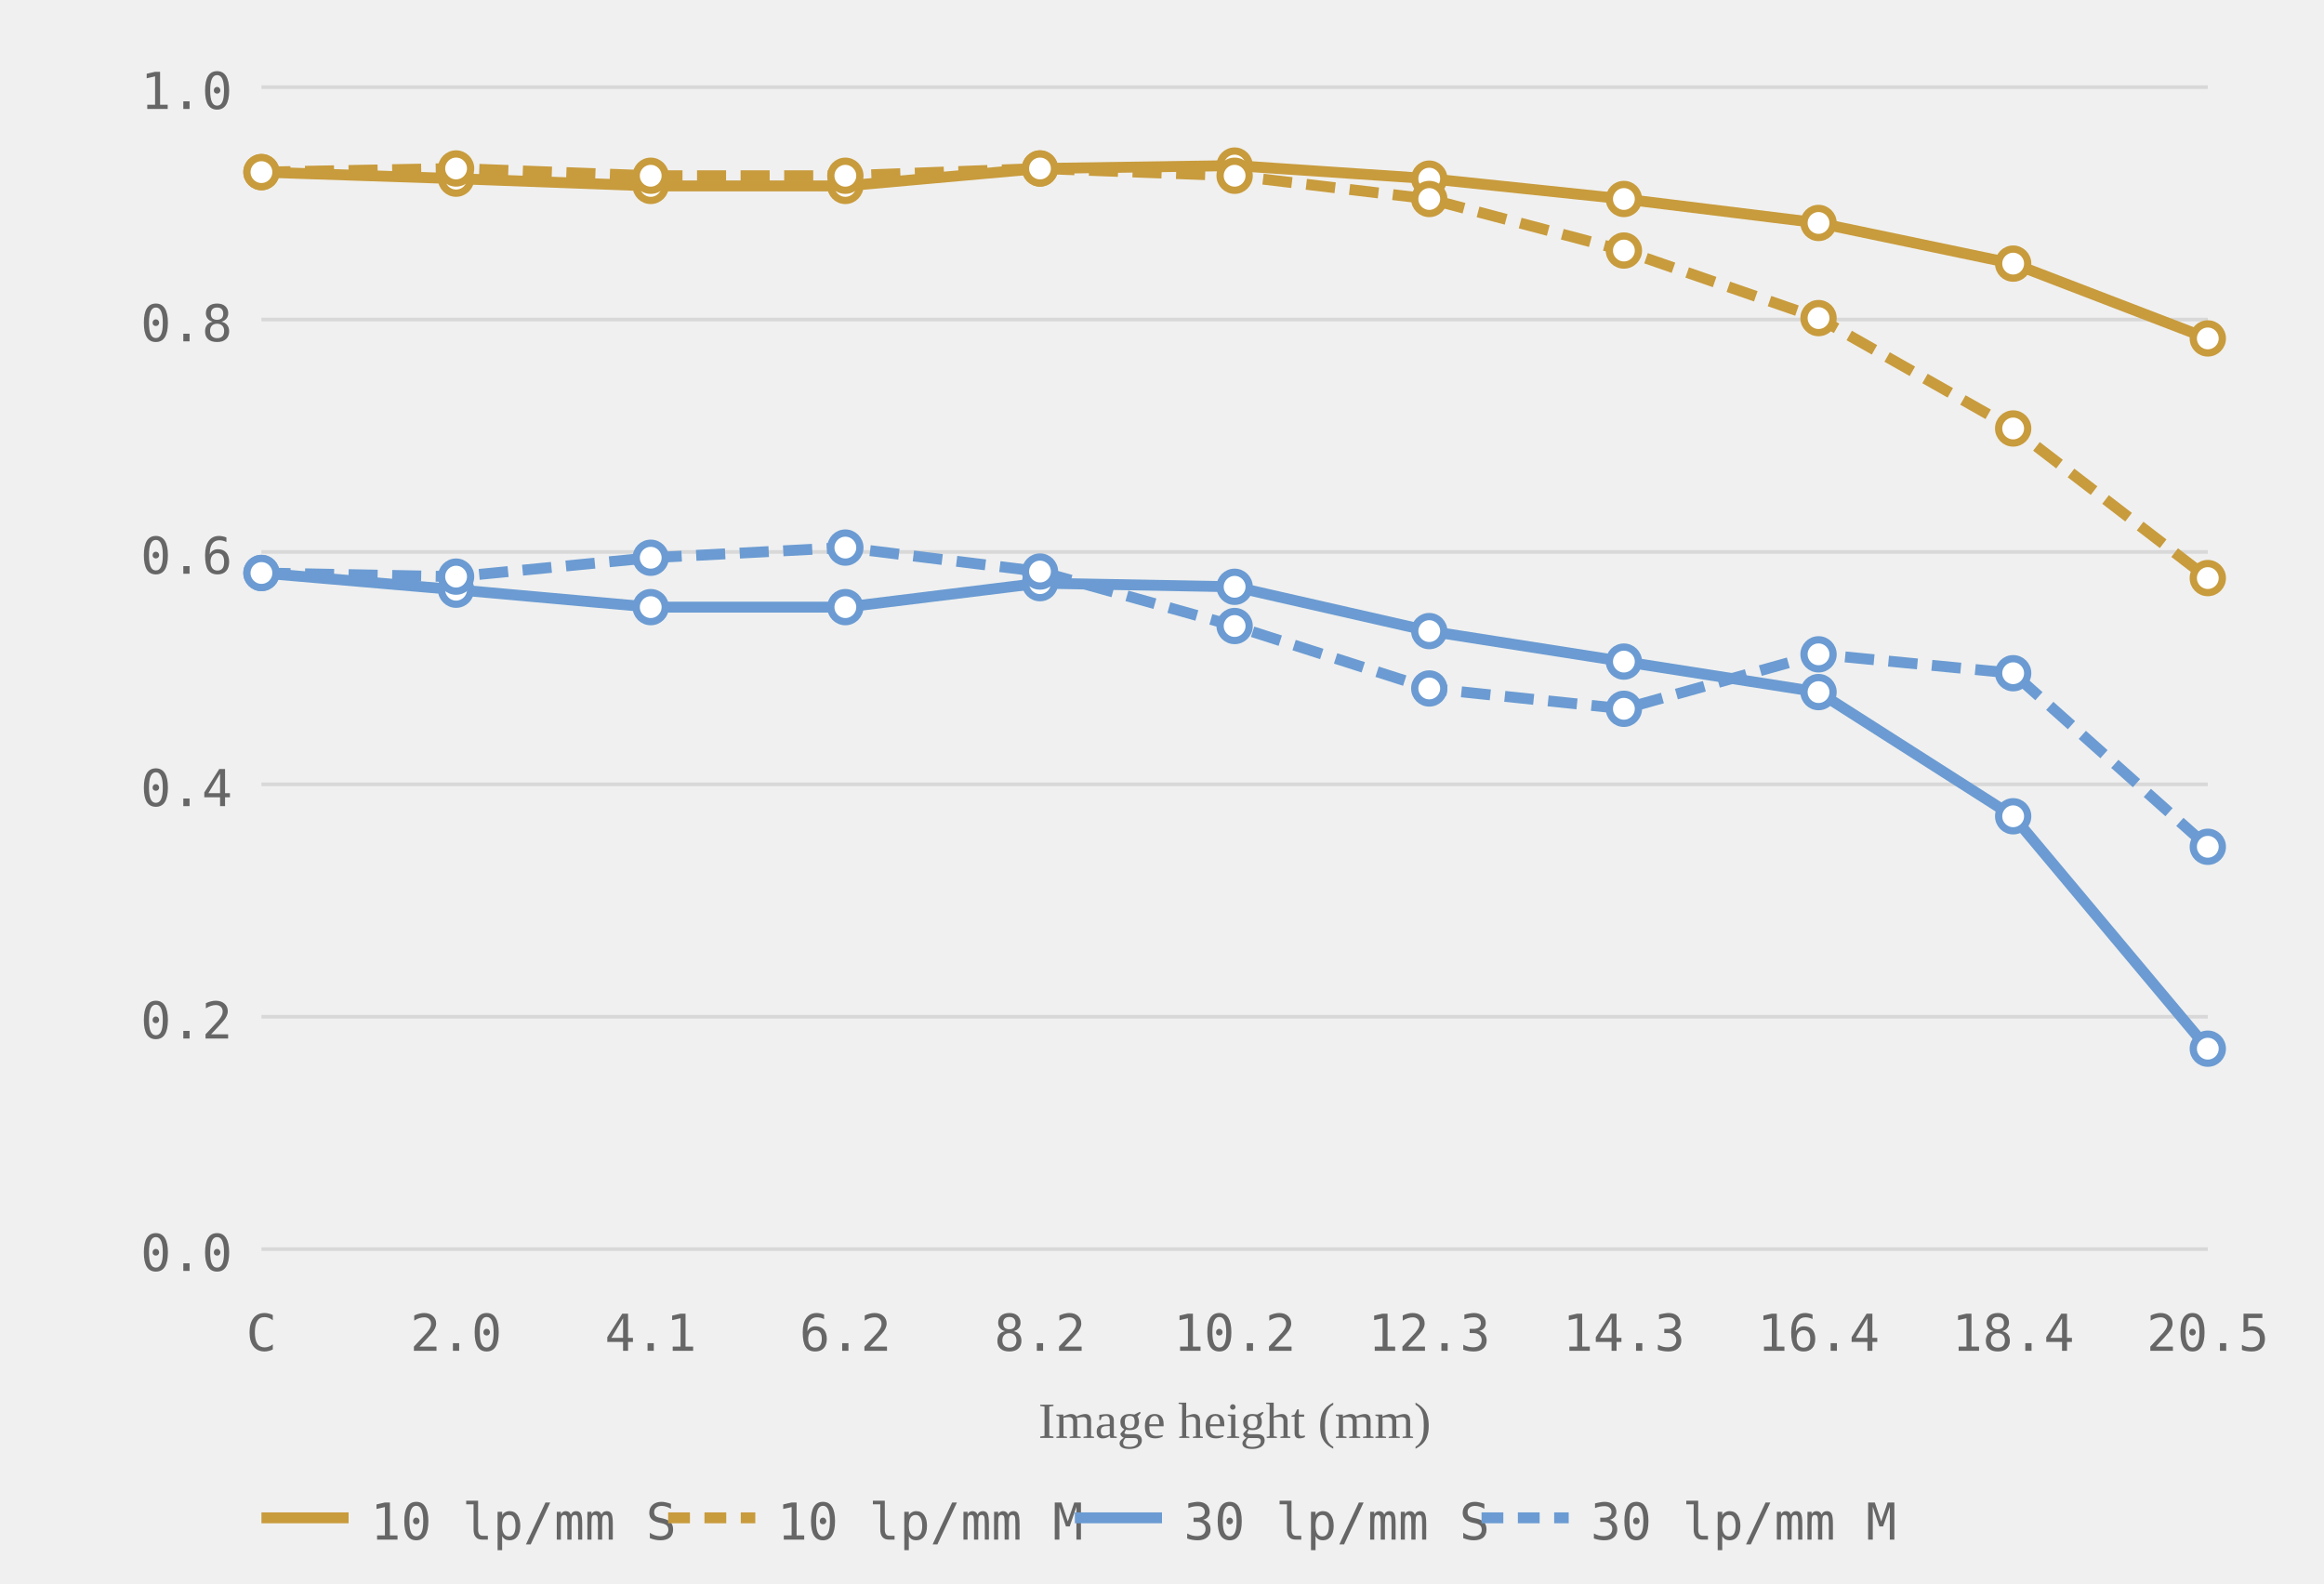
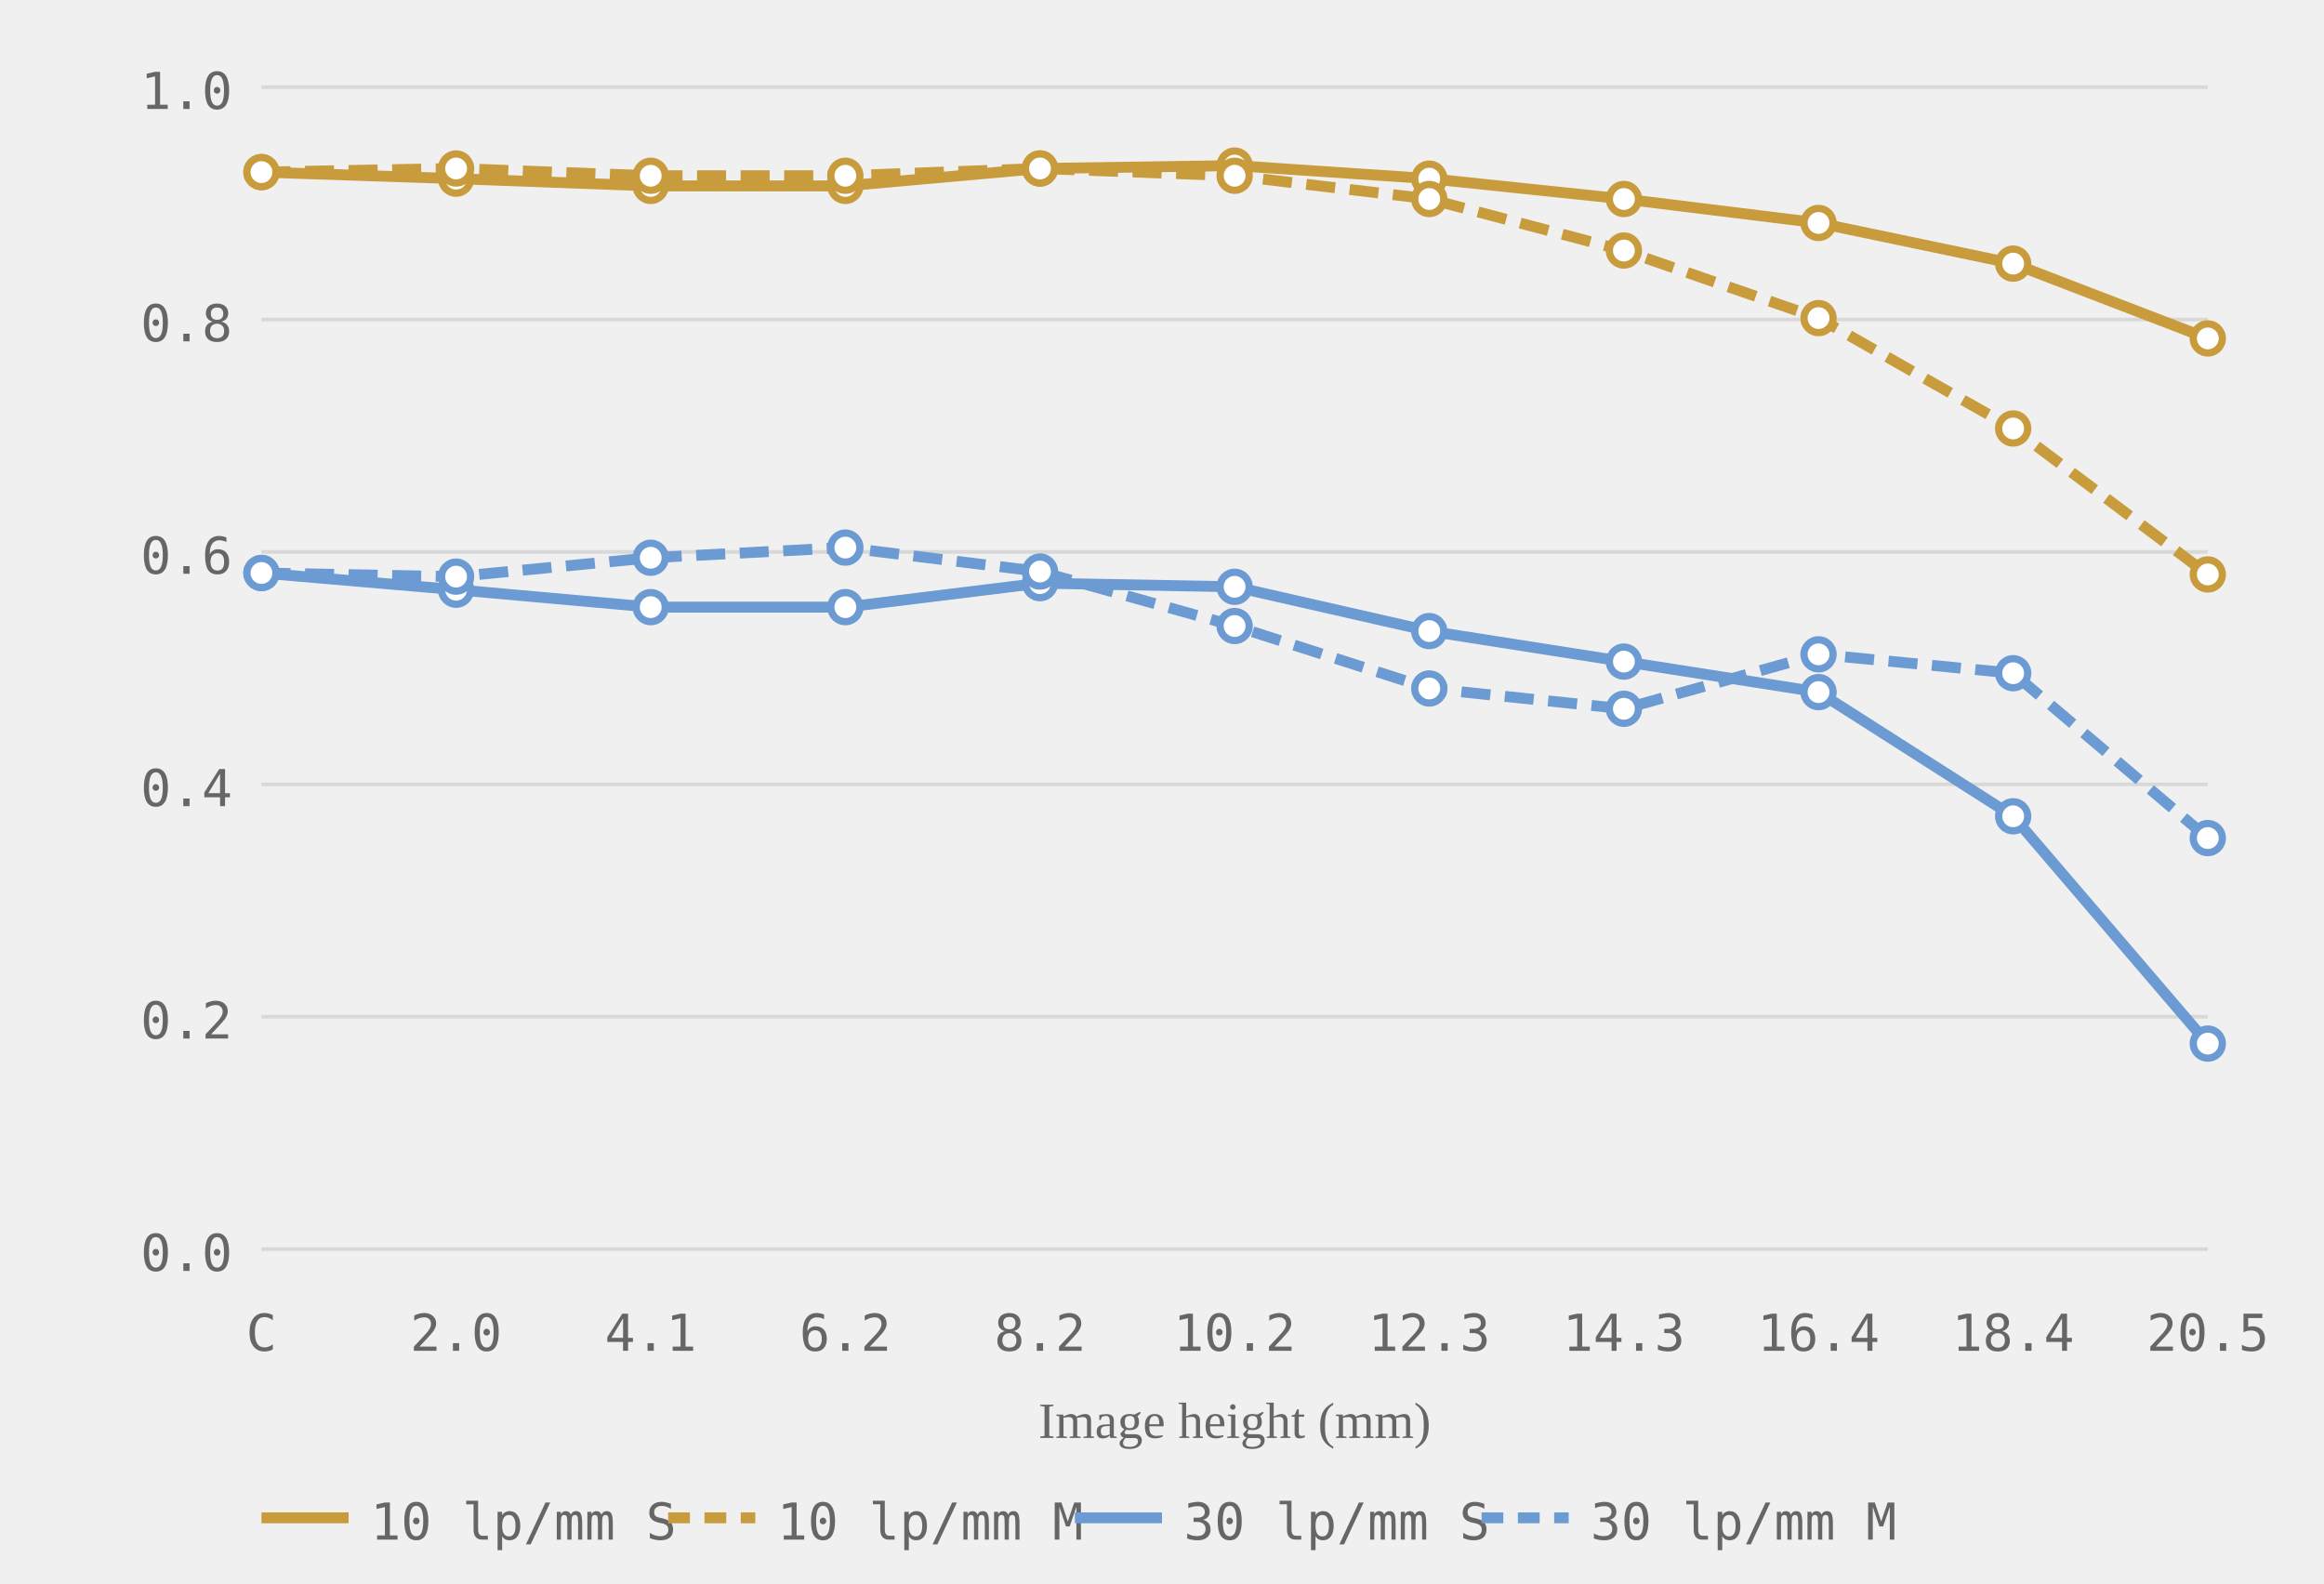
<svg xmlns="http://www.w3.org/2000/svg" viewBox="0 0 320 218" role="img" aria-label="MTF chart, generated from readings">
  <style>.grid-line { stroke: #d8d8d8; stroke-width: 0.5; }.axis-label { font-size: 7px; fill: #666666; font-family: ui-monospace, monospace; }.axis-y { text-anchor: end; }.axis-x { text-anchor: middle; }.axis-title { font-size: 7px; fill: #666666; text-anchor: middle; }.curve { fill: none; stroke-width: 1.5; }.curve-m { stroke-dasharray: 4 2; }.dot { fill: white; stroke-width: 1; }.legend-text { font-size: 7px; fill: #666666; font-family: ui-monospace, monospace; }</style>
  <line class="grid-line" x1="36" y1="172.0" x2="304" y2="172.0" />
  <line class="grid-line" x1="36" y1="140.0" x2="304" y2="140.0" />
  <line class="grid-line" x1="36" y1="108.0" x2="304" y2="108.0" />
  <line class="grid-line" x1="36" y1="76.0" x2="304" y2="76.0" />
  <line class="grid-line" x1="36" y1="44.0" x2="304" y2="44.0" />
  <line class="grid-line" x1="36" y1="12.0" x2="304" y2="12.0" />
  <text class="axis-label axis-y" x="32" y="175.0">0.0</text>
  <text class="axis-label axis-y" x="32" y="143.0">0.2</text>
  <text class="axis-label axis-y" x="32" y="111.0">0.4</text>
  <text class="axis-label axis-y" x="32" y="79.0">0.6</text>
  <text class="axis-label axis-y" x="32" y="47.0">0.8</text>
  <text class="axis-label axis-y" x="32" y="15.0">1.0</text>
  <text class="axis-label axis-x" x="36.0" y="186">C</text>
  <text class="axis-label axis-x" x="62.8" y="186">2.0</text>
  <text class="axis-label axis-x" x="89.6" y="186">4.1</text>
  <text class="axis-label axis-x" x="116.4" y="186">6.2</text>
  <text class="axis-label axis-x" x="143.2" y="186">8.2</text>
  <text class="axis-label axis-x" x="170.0" y="186">10.2</text>
  <text class="axis-label axis-x" x="196.8" y="186">12.3</text>
  <text class="axis-label axis-x" x="223.6" y="186">14.3</text>
  <text class="axis-label axis-x" x="250.4" y="186">16.4</text>
  <text class="axis-label axis-x" x="277.2" y="186">18.4</text>
  <text class="axis-label axis-x" x="304.0" y="186">20.5</text>
  <text class="axis-title" x="170.0" y="198">Image height (mm)</text>
  <polyline class="curve curve-10" style="stroke:#c89b3c" points="36.0,23.7 62.8,24.6 89.6,25.6 116.4,25.6 143.2,23.2 170.0,22.8 196.8,24.6 223.6,27.4 250.4,30.7 277.2,36.3 304.0,46.6" />
-   <polyline class="curve curve-10 curve-m" style="stroke:#c89b3c" points="36.0,23.7 62.8,23.2 89.6,24.2 116.4,24.2 143.2,23.2 170.0,24.2 196.8,27.4 223.6,34.5 250.4,43.8 277.2,59.0 304.0,79.6" stroke-dasharray="4 2" />
-   <polyline class="curve curve-30" style="stroke:#6b9bd2" points="36.0,78.9 62.8,81.2 89.6,83.6 116.4,83.6 143.2,80.3 170.0,80.8 196.8,86.9 223.6,91.1 250.4,95.3 277.2,112.4 304.0,144.4" />
-   <polyline class="curve curve-30 curve-m" style="stroke:#6b9bd2" points="36.0,78.9 62.8,79.4 89.6,76.8 116.4,75.4 143.2,78.7 170.0,86.2 196.8,94.8 223.6,97.6 250.4,90.1 277.2,92.7 304.0,116.6" stroke-dasharray="4 2" />
+   <polyline class="curve curve-10 curve-m" style="stroke:#c89b3c" points="36.0,23.7 62.8,23.2 89.6,24.2 116.4,24.2 143.2,23.2 170.0,24.2 196.8,27.4 223.6,34.5 250.4,43.8 277.2,59.0 304.0,79.1" stroke-dasharray="4 2" />
+   <polyline class="curve curve-30" style="stroke:#6b9bd2" points="36.0,78.9 62.8,81.2 89.6,83.6 116.4,83.6 143.2,80.3 170.0,80.8 196.8,86.9 223.6,91.1 250.4,95.3 277.2,112.4 304.0,143.7" />
+   <polyline class="curve curve-30 curve-m" style="stroke:#6b9bd2" points="36.0,78.9 62.8,79.4 89.6,76.8 116.4,75.4 143.2,78.7 170.0,86.2 196.8,94.8 223.6,97.6 250.4,90.1 277.2,92.7 304.0,115.4" stroke-dasharray="4 2" />
  <circle class="dot dot-10" style="stroke:#c89b3c" cx="36.0" cy="23.7" r="2" />
  <circle class="dot dot-10" style="stroke:#c89b3c" cx="62.8" cy="24.6" r="2" />
  <circle class="dot dot-10" style="stroke:#c89b3c" cx="89.6" cy="25.6" r="2" />
  <circle class="dot dot-10" style="stroke:#c89b3c" cx="116.4" cy="25.6" r="2" />
  <circle class="dot dot-10" style="stroke:#c89b3c" cx="143.2" cy="23.2" r="2" />
  <circle class="dot dot-10" style="stroke:#c89b3c" cx="170.0" cy="22.8" r="2" />
  <circle class="dot dot-10" style="stroke:#c89b3c" cx="196.8" cy="24.6" r="2" />
  <circle class="dot dot-10" style="stroke:#c89b3c" cx="223.6" cy="27.4" r="2" />
  <circle class="dot dot-10" style="stroke:#c89b3c" cx="250.4" cy="30.7" r="2" />
  <circle class="dot dot-10" style="stroke:#c89b3c" cx="277.2" cy="36.3" r="2" />
  <circle class="dot dot-10" style="stroke:#c89b3c" cx="304.0" cy="46.6" r="2" />
  <circle class="dot dot-10" style="stroke:#c89b3c" cx="36.0" cy="23.7" r="2" />
  <circle class="dot dot-10" style="stroke:#c89b3c" cx="62.8" cy="23.2" r="2" />
  <circle class="dot dot-10" style="stroke:#c89b3c" cx="89.6" cy="24.2" r="2" />
  <circle class="dot dot-10" style="stroke:#c89b3c" cx="116.4" cy="24.2" r="2" />
  <circle class="dot dot-10" style="stroke:#c89b3c" cx="143.2" cy="23.2" r="2" />
  <circle class="dot dot-10" style="stroke:#c89b3c" cx="170.0" cy="24.2" r="2" />
  <circle class="dot dot-10" style="stroke:#c89b3c" cx="196.8" cy="27.4" r="2" />
  <circle class="dot dot-10" style="stroke:#c89b3c" cx="223.6" cy="34.5" r="2" />
  <circle class="dot dot-10" style="stroke:#c89b3c" cx="250.4" cy="43.8" r="2" />
  <circle class="dot dot-10" style="stroke:#c89b3c" cx="277.2" cy="59.0" r="2" />
-   <circle class="dot dot-10" style="stroke:#c89b3c" cx="304.0" cy="79.6" r="2" />
+   <circle class="dot dot-10" style="stroke:#c89b3c" cx="304.0" cy="79.1" r="2" />
  <circle class="dot dot-30" style="stroke:#6b9bd2" cx="36.0" cy="78.9" r="2" />
  <circle class="dot dot-30" style="stroke:#6b9bd2" cx="62.8" cy="81.2" r="2" />
  <circle class="dot dot-30" style="stroke:#6b9bd2" cx="89.6" cy="83.6" r="2" />
  <circle class="dot dot-30" style="stroke:#6b9bd2" cx="116.4" cy="83.6" r="2" />
  <circle class="dot dot-30" style="stroke:#6b9bd2" cx="143.2" cy="80.3" r="2" />
  <circle class="dot dot-30" style="stroke:#6b9bd2" cx="170.0" cy="80.8" r="2" />
  <circle class="dot dot-30" style="stroke:#6b9bd2" cx="196.8" cy="86.9" r="2" />
  <circle class="dot dot-30" style="stroke:#6b9bd2" cx="223.6" cy="91.1" r="2" />
  <circle class="dot dot-30" style="stroke:#6b9bd2" cx="250.4" cy="95.3" r="2" />
  <circle class="dot dot-30" style="stroke:#6b9bd2" cx="277.2" cy="112.4" r="2" />
-   <circle class="dot dot-30" style="stroke:#6b9bd2" cx="304.0" cy="144.4" r="2" />
+   <circle class="dot dot-30" style="stroke:#6b9bd2" cx="304.0" cy="143.7" r="2" />
  <circle class="dot dot-30" style="stroke:#6b9bd2" cx="36.0" cy="78.9" r="2" />
  <circle class="dot dot-30" style="stroke:#6b9bd2" cx="62.8" cy="79.4" r="2" />
  <circle class="dot dot-30" style="stroke:#6b9bd2" cx="89.6" cy="76.8" r="2" />
  <circle class="dot dot-30" style="stroke:#6b9bd2" cx="116.4" cy="75.4" r="2" />
  <circle class="dot dot-30" style="stroke:#6b9bd2" cx="143.2" cy="78.7" r="2" />
  <circle class="dot dot-30" style="stroke:#6b9bd2" cx="170.0" cy="86.2" r="2" />
  <circle class="dot dot-30" style="stroke:#6b9bd2" cx="196.8" cy="94.8" r="2" />
  <circle class="dot dot-30" style="stroke:#6b9bd2" cx="223.6" cy="97.6" r="2" />
  <circle class="dot dot-30" style="stroke:#6b9bd2" cx="250.4" cy="90.1" r="2" />
  <circle class="dot dot-30" style="stroke:#6b9bd2" cx="277.2" cy="92.7" r="2" />
-   <circle class="dot dot-30" style="stroke:#6b9bd2" cx="304.0" cy="116.6" r="2" />
+   <circle class="dot dot-30" style="stroke:#6b9bd2" cx="304.0" cy="115.4" r="2" />
  <line x1="36" y1="209" x2="48" y2="209" stroke="#c89b3c" stroke-width="1.5" />
  <text class="legend-text" x="51" y="212">10 lp/mm S</text>
  <line x1="92" y1="209" x2="104" y2="209" stroke="#c89b3c" stroke-width="1.5" stroke-dasharray="3 2" />
  <text class="legend-text" x="107" y="212">10 lp/mm M</text>
  <line x1="148" y1="209" x2="160" y2="209" stroke="#6b9bd2" stroke-width="1.5" />
  <text class="legend-text" x="163" y="212">30 lp/mm S</text>
  <line x1="204" y1="209" x2="216" y2="209" stroke="#6b9bd2" stroke-width="1.5" stroke-dasharray="3 2" />
  <text class="legend-text" x="219" y="212">30 lp/mm M</text>
</svg>
